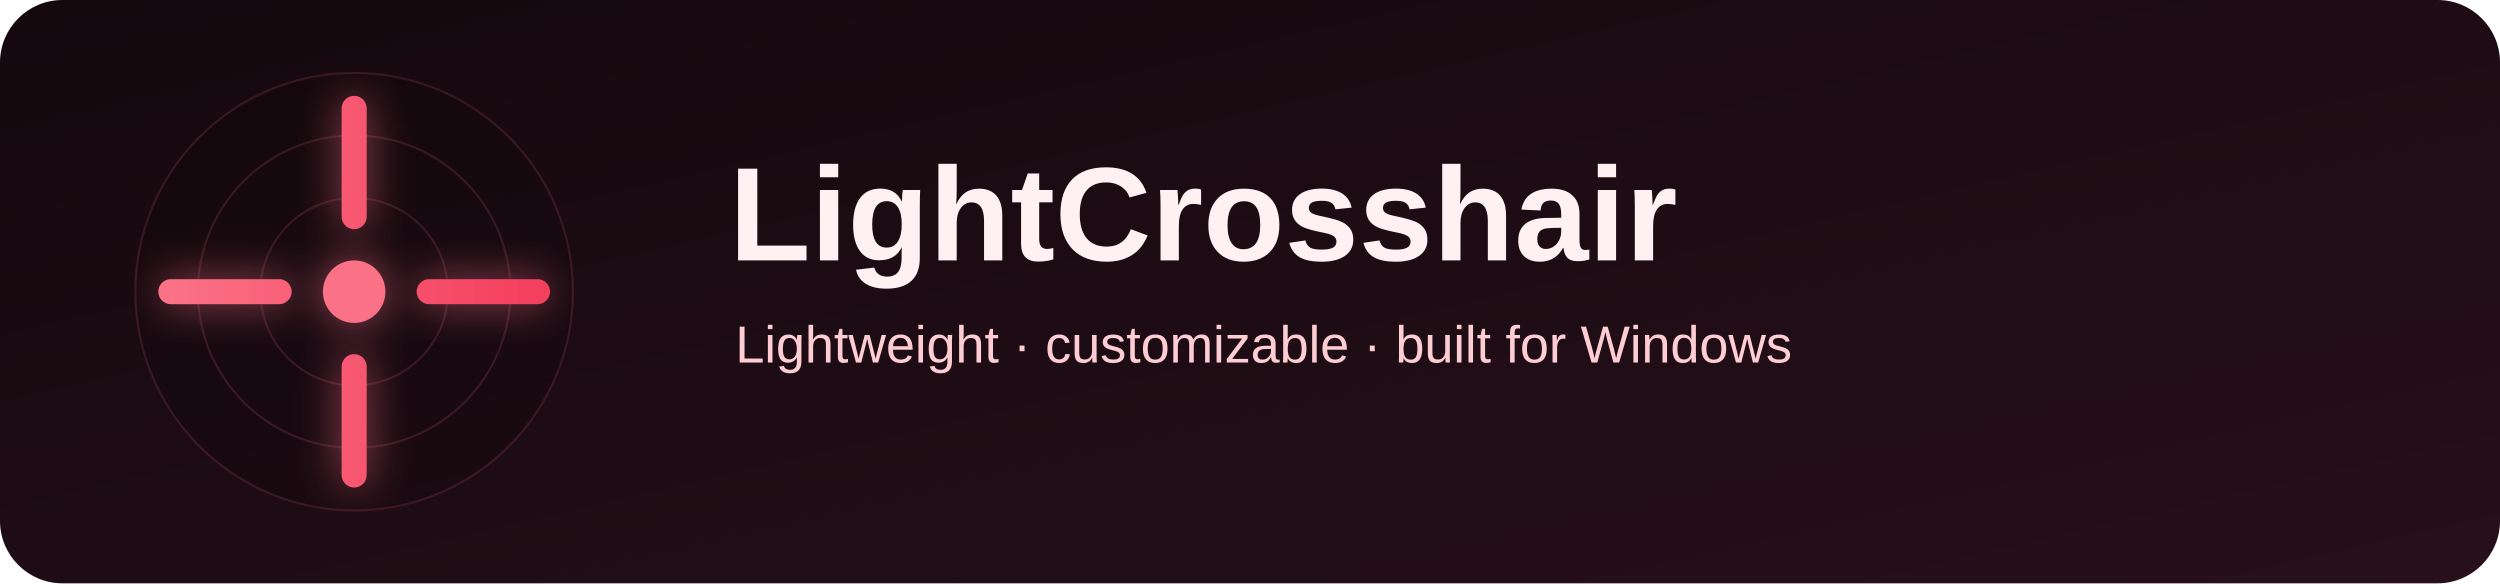
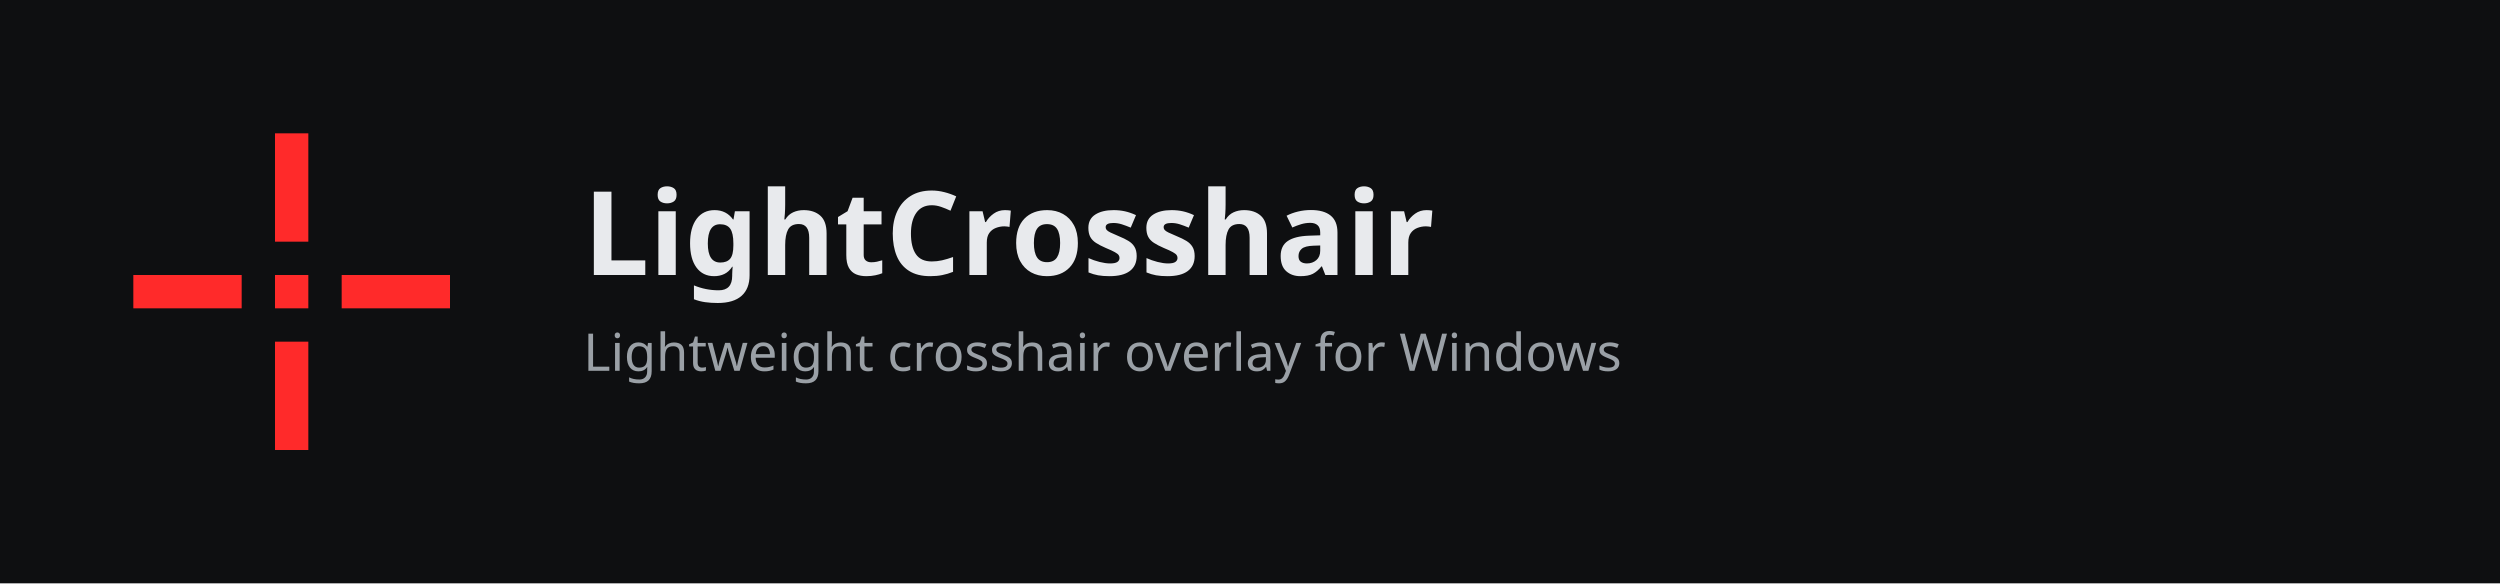
<svg xmlns="http://www.w3.org/2000/svg" width="1200" height="280" viewBox="0 0 1200 280" role="img" aria-labelledby="title desc">
-   <defs>
-     <linearGradient id="bg" x2="1" y2="1">
-       <stop stop-color="#14080d" />
-       <stop offset="1" stop-color="#27101a" />
-     </linearGradient>
-     <linearGradient id="g" x2="1">
-       <stop stop-color="#fb7185" />
-       <stop offset="1" stop-color="#f43f5e" />
-     </linearGradient>
-     <filter id="s">
-       <feDropShadow dx="0" dy="0" stdDeviation="10" flood-color="#fb7185" flood-opacity=".6" />
-     </filter>
-   </defs>
-   <rect width="1200" height="280" rx="30" fill="url(#bg)" />
-   <g opacity=".14" stroke="#fb7185">
-     <circle cx="170" cy="140" r="105" />
-     <circle cx="170" cy="140" r="75" />
-     <circle cx="170" cy="140" r="45" />
+   <rect width="1200" height="280" fill="#0E0F11" />
+   <g transform="translate(44 44)" fill="#FF2A2A">
+     <rect x="88" y="20" width="16" height="52" />
+     <rect x="20" y="88" width="52" height="16" />
+     <rect x="88" y="88" width="16" height="16" />
+     <rect x="120" y="88" width="52" height="16" />
+     <rect x="88" y="120" width="16" height="52" />
  </g>
-   <g transform="translate(170 140)" stroke="url(#g)" stroke-width="12" stroke-linecap="round" filter="url(#s)">
-     <path d="M0-88v52M0 36v52M-88 0h52M36 0h52" />
-     <circle r="15" fill="#fb7185" stroke="none" />
-   </g>
-   <text x="350" y="125" fill="#fff1f2" font-family="Segoe UI,Arial,sans-serif" font-size="64" font-weight="800">LightCrosshair</text>
-   <text x="353" y="174" fill="#fecdd3" font-family="Segoe UI,Arial,sans-serif" font-size="25">Lightweight · customizable · built for Windows</text>
+   <text x="280" y="132" fill="#E8EAED" font-family="Segoe UI Semibold, Segoe UI, sans-serif" font-size="56" font-weight="600">LightCrosshair</text>
+   <text x="280" y="178" fill="#9AA0A6" font-family="Segoe UI, sans-serif" font-size="25">Lightweight crosshair overlay for Windows</text>
</svg>
